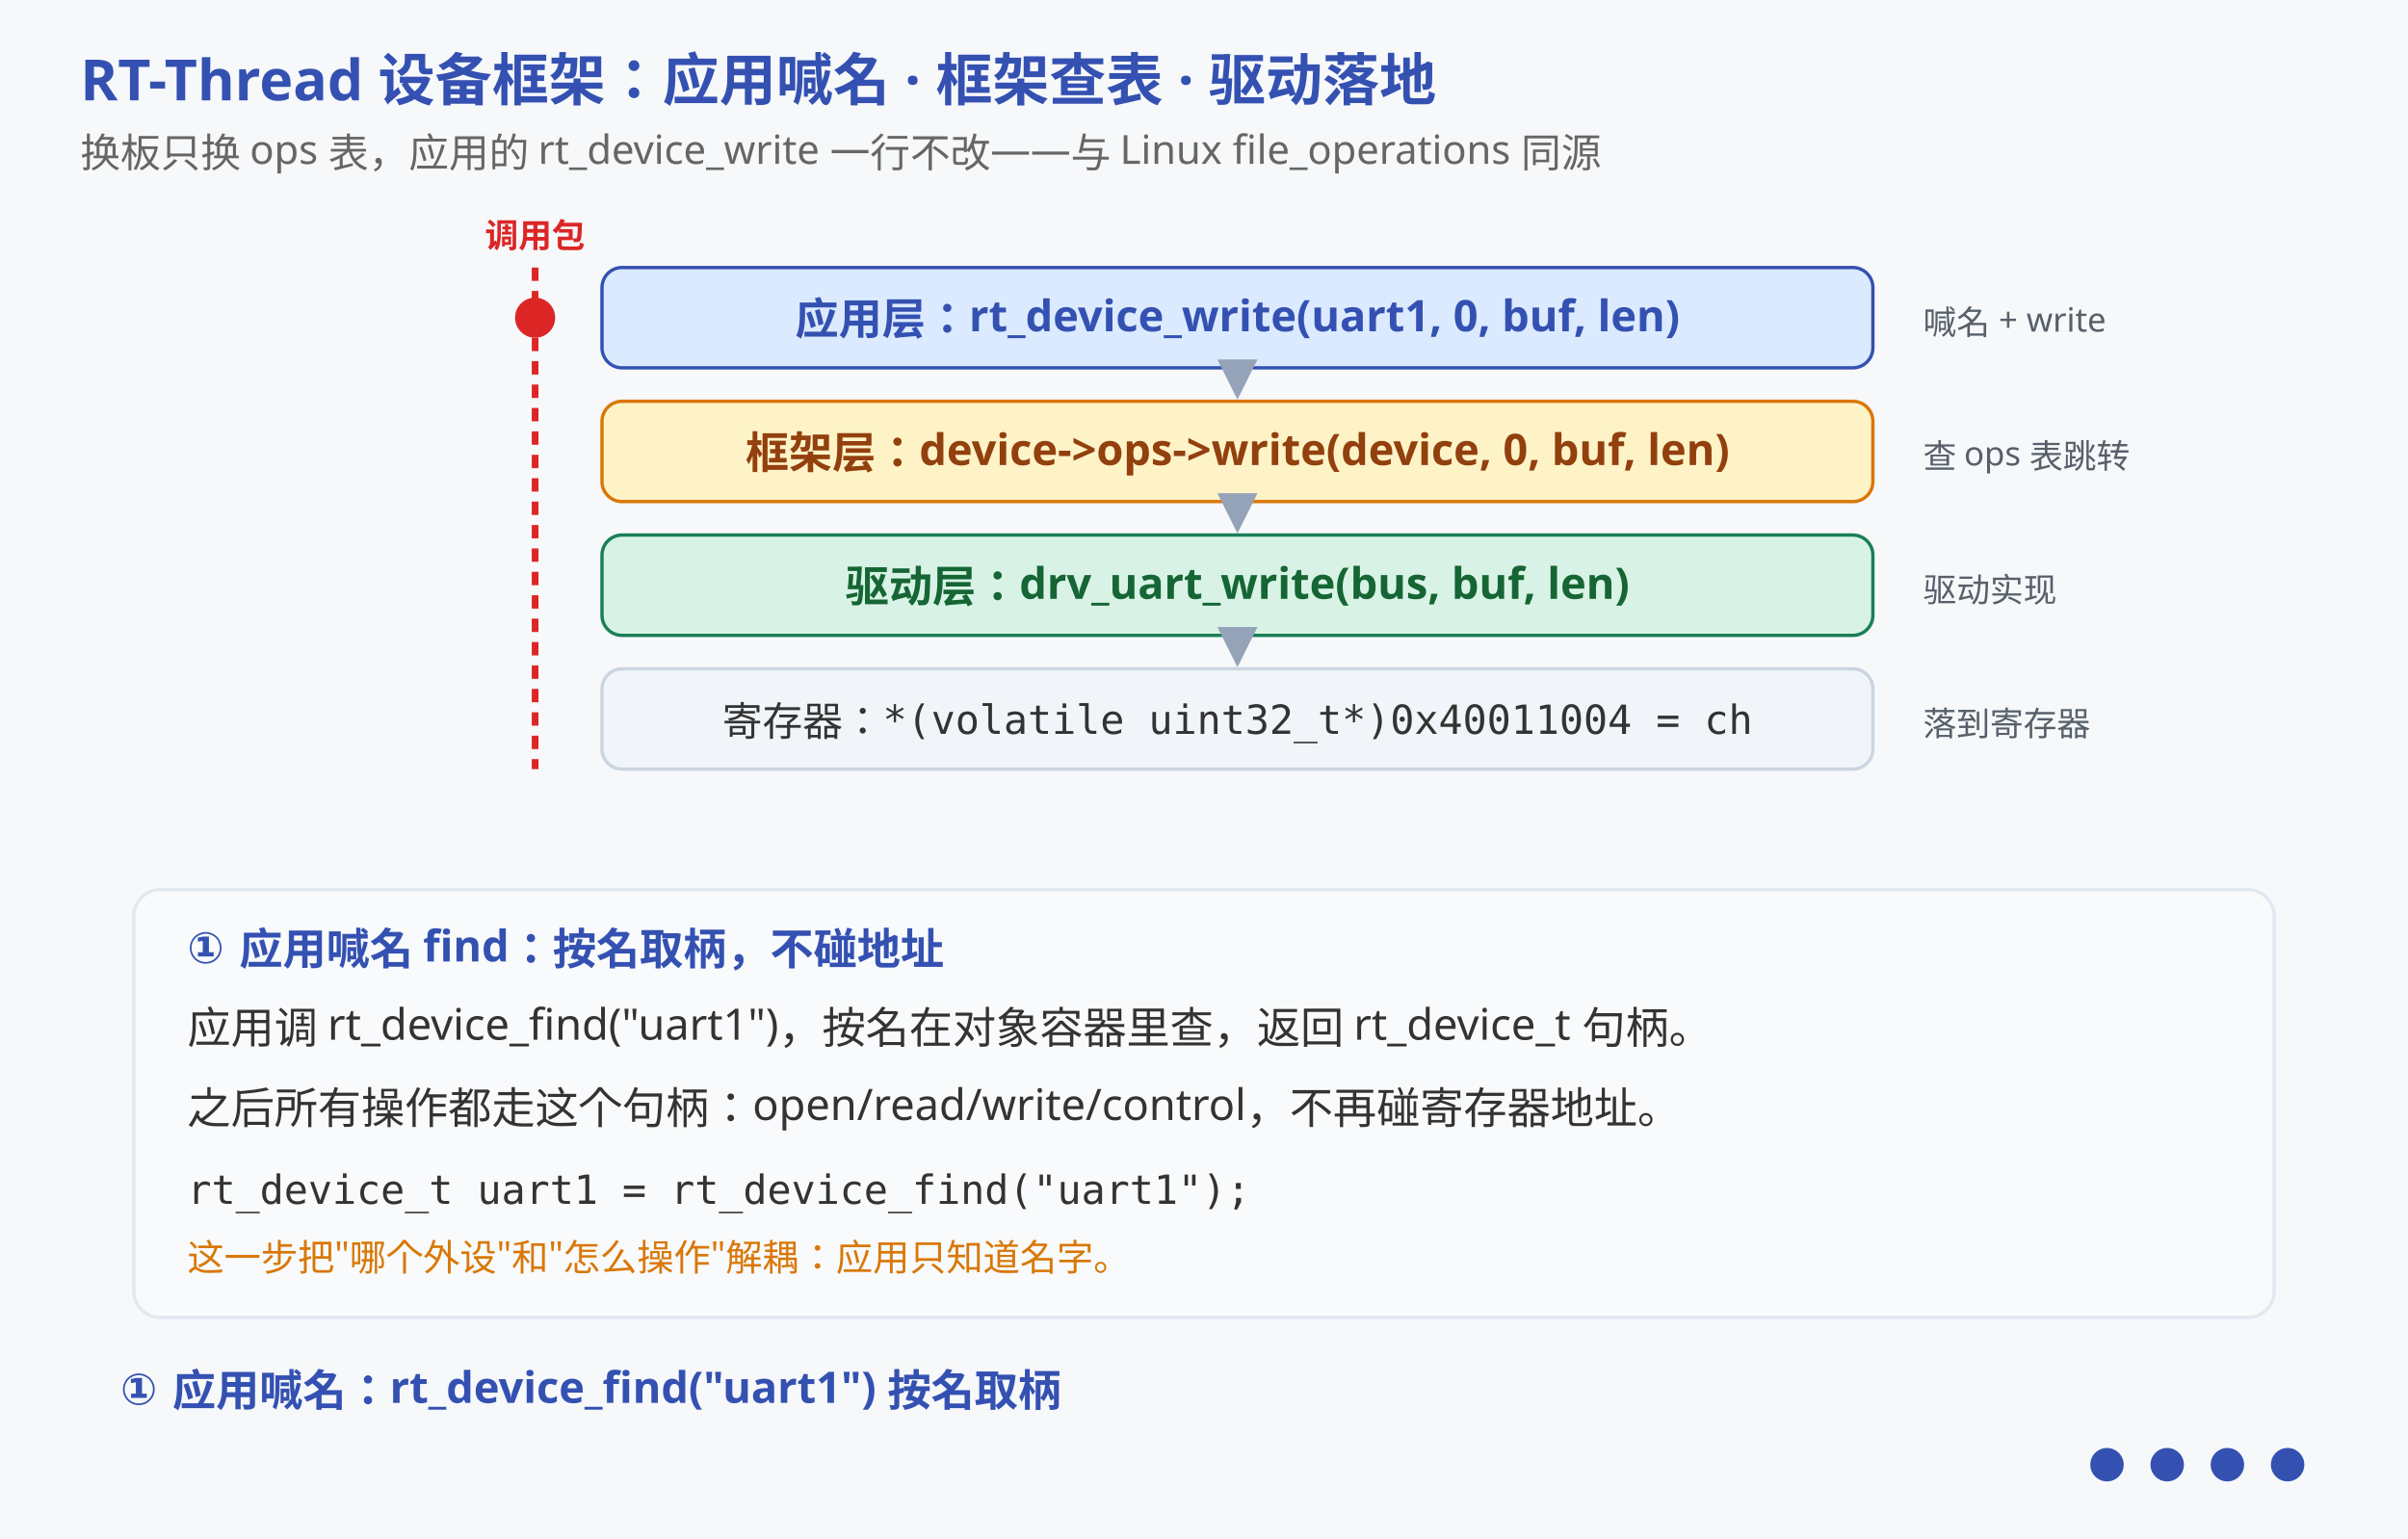
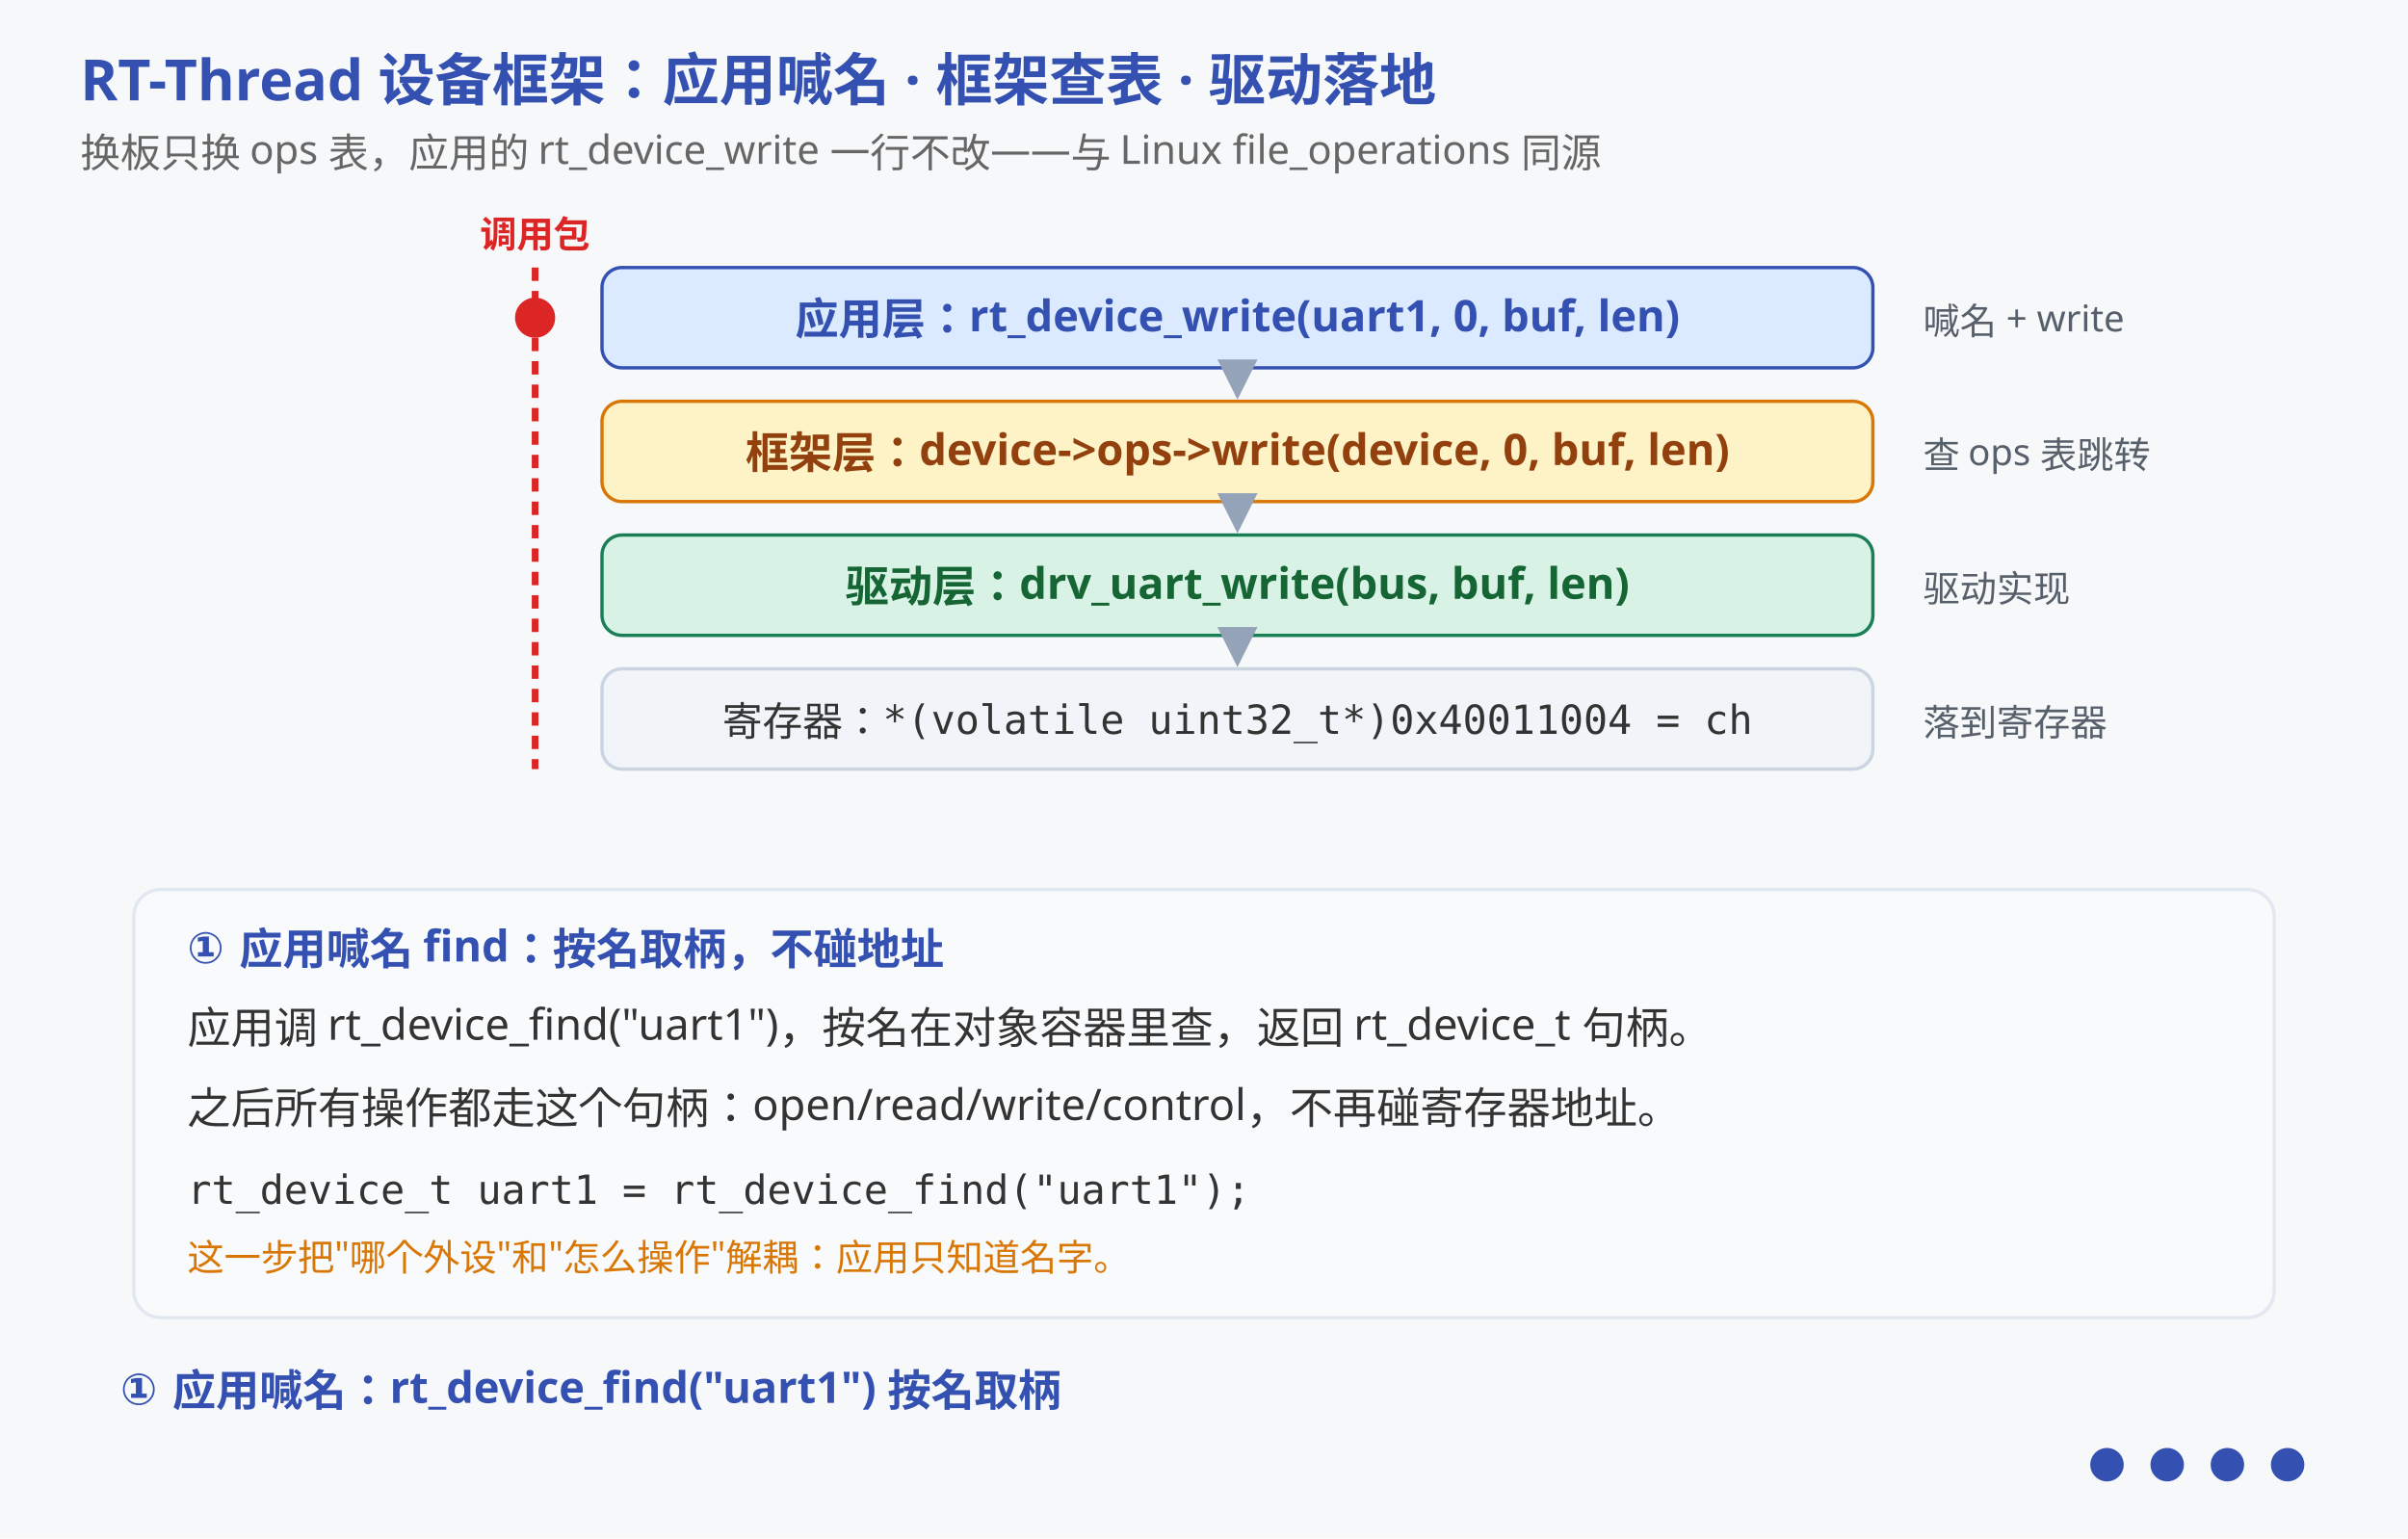
<svg xmlns="http://www.w3.org/2000/svg" viewBox="0 0 720 460" font-family="'Segoe UI','Microsoft YaHei',sans-serif">
  <rect width="720" height="460" fill="#f6f8fa" />
  <text x="24" y="30" font-size="17" font-weight="bold" fill="#3451b2">RT-Thread 设备框架：应用喊名 · 框架查表 · 驱动落地</text>
  <text x="24" y="50" font-size="12" fill="#666">换板只换 ops 表，应用的 rt_device_write 一行不改——与 Linux file_operations 同源</text>
  <defs>
    <marker id="arr" markerWidth="8" markerHeight="8" refX="7" refY="4" orient="auto">
      <path d="M0 0L8 4L0 8z" fill="#94a3b8" />
    </marker>
  </defs>
  <line x1="160" y1="80" x2="160" y2="230" stroke="#dc2626" stroke-width="2" stroke-dasharray="4 3" />
-   <text x="160" y="74" font-size="10" fill="#dc2626" text-anchor="middle" font-weight="bold">调用包</text>
+   <text x="160" y="74" font-size="11" fill="#dc2626" text-anchor="middle" font-weight="bold">调用包</text>
  <rect x="180" y="80" width="380" height="30" rx="6" fill="#dbeafe" stroke="#3451b2" />
  <text x="370" y="100" font-size="13" font-weight="bold" fill="#3451b2" text-anchor="middle">应用层：rt_device_write(uart1, 0, buf, len)</text>
  <rect x="180" y="120" width="380" height="30" rx="6" fill="#fef3c7" stroke="#d97706" />
  <text x="370" y="140" font-size="13" font-weight="bold" fill="#92400e" text-anchor="middle">框架层：device-&gt;ops-&gt;write(device, 0, buf, len)</text>
  <rect x="180" y="160" width="380" height="30" rx="6" fill="#d8f3e5" stroke="#1a7f56" />
  <text x="370" y="180" font-size="13" font-weight="bold" fill="#166534" text-anchor="middle">驱动层：drv_uart_write(bus, buf, len)</text>
  <rect x="180" y="200" width="380" height="30" rx="6" fill="#f1f5f9" stroke="#cbd5e1" />
  <text x="370" y="220" font-size="12" font-family="Consolas,monospace" fill="#333" text-anchor="middle">寄存器：*(volatile uint32_t*)0x40011004 = ch</text>
  <line x1="370" y1="110" x2="370" y2="118" stroke="#94a3b8" stroke-width="1.5" marker-end="url(#arr)" />
  <line x1="370" y1="150" x2="370" y2="158" stroke="#94a3b8" stroke-width="1.5" marker-end="url(#arr)" />
  <line x1="370" y1="190" x2="370" y2="198" stroke="#94a3b8" stroke-width="1.5" marker-end="url(#arr)" />
-   <text x="575" y="100" font-size="10" fill="#57606a">喊名 + write</text>
-   <text x="575" y="140" font-size="10" fill="#57606a">查 ops 表跳转</text>
-   <text x="575" y="180" font-size="10" fill="#57606a">驱动实现</text>
-   <text x="575" y="220" font-size="10" fill="#57606a">落到寄存器</text>
+   <text x="575" y="100" font-size="11" fill="#57606a">喊名 + write</text>
+   <text x="575" y="140" font-size="11" fill="#57606a">查 ops 表跳转</text>
+   <text x="575" y="180" font-size="11" fill="#57606a">驱动实现</text>
+   <text x="575" y="220" font-size="11" fill="#57606a">落到寄存器</text>
  <circle cx="160" cy="95" r="6" fill="#dc2626">
    <animate attributeName="cy" values="95;215;95" dur="4s" repeatCount="indefinite" />
  </circle>
  <g opacity="1">
    <animate attributeName="opacity" calcMode="discrete" values="1;0;0;0;0" keyTimes="0;0.25;0.5;0.75;1" dur="12s" repeatCount="indefinite" />
    <rect x="40" y="266" width="640" height="128" rx="8" fill="#f8fafc" stroke="#e2e8f0" />
    <text x="56" y="288" font-size="13" font-weight="bold" fill="#3451b2">① 应用喊名 find：按名取柄，不碰地址</text>
    <text x="56" y="312" font-size="13" fill="#333">应用调 rt_device_find("uart1")，按名在对象容器里查，返回 rt_device_t 句柄。</text>
    <text x="56" y="336" font-size="13" fill="#333">之后所有操作都走这个句柄：open/read/write/control，不再碰寄存器地址。</text>
    <text x="56" y="360" font-size="12" font-family="Consolas,monospace" fill="#333">rt_device_t uart1 = rt_device_find("uart1");</text>
    <text x="56" y="380" font-size="11" fill="#d97706">这一步把"哪个外设"和"怎么操作"解耦：应用只知道名字。</text>
  </g>
  <g opacity="0">
    <animate attributeName="opacity" calcMode="discrete" values="0;1;0;0;0" keyTimes="0;0.25;0.5;0.75;1" dur="12s" repeatCount="indefinite" />
    <rect x="40" y="266" width="640" height="128" rx="8" fill="#f8fafc" stroke="#e2e8f0" />
    <text x="56" y="288" font-size="13" font-weight="bold" fill="#92400e">② 框架查 ops 表：一次间接跳转，不关心硬件</text>
    <text x="56" y="312" font-size="13" fill="#333">rt_device_write 内部调 device-&gt;ops-&gt;write，ops 是驱动填的函数指针表。</text>
    <text x="56" y="336" font-size="13" fill="#333">ops 表六个槽：init/open/close/read/write/control——框架只做一次间接跳转。</text>
    <text x="56" y="360" font-size="12" font-family="Consolas,monospace" fill="#333">struct rt_device_ops { init, open, close, read, write, control };</text>
    <text x="56" y="380" font-size="11" fill="#3eaf7c">框架不关心具体硬件，只负责把调用转给 ops 里那个函数指针。</text>
  </g>
  <g opacity="0">
    <animate attributeName="opacity" calcMode="discrete" values="0;0;1;0;0" keyTimes="0;0.25;0.5;0.75;1" dur="12s" repeatCount="indefinite" />
    <rect x="40" y="266" width="640" height="128" rx="8" fill="#f8fafc" stroke="#e2e8f0" />
    <text x="56" y="288" font-size="13" font-weight="bold" fill="#1a7f56">③ 驱动实现落地：唯一碰硬件的地方</text>
    <text x="56" y="312" font-size="13" fill="#333">驱动的 write 函数操作具体寄存器：*(volatile uint32_t*)0x40011004 = ch。</text>
    <text x="56" y="336" font-size="13" fill="#333">寄存器地址、位定义、时序要求都在这一层——驱动作者填 ops 表。</text>
    <text x="56" y="360" font-size="12" font-family="Consolas,monospace" fill="#333">static const struct rt_device_ops uart_ops = { ...drv_uart_write };</text>
    <text x="56" y="380" font-size="11" fill="#3eaf7c">框架和应用都不用改——硬件细节被封死在驱动这一层里。</text>
  </g>
  <g opacity="0">
    <animate attributeName="opacity" calcMode="discrete" values="0;0;0;1;0" keyTimes="0;0.25;0.5;0.75;1" dur="12s" repeatCount="indefinite" />
    <rect x="40" y="266" width="640" height="128" rx="8" fill="#f8fafc" stroke="#e2e8f0" />
    <text x="56" y="288" font-size="13" font-weight="bold" fill="#d97706">④ 换板只换 ops：应用纹丝不动</text>
    <text x="56" y="312" font-size="13" fill="#333">换芯片：只改 ops 表里的函数指针，指向新驱动的实现。</text>
    <text x="56" y="336" font-size="13" fill="#333">应用的 rt_device_write("uart1", ...) 一行不改——这就是设备框架的价值。</text>
    <text x="56" y="360" font-size="12" font-family="Consolas,monospace" fill="#333">rt_device_register(&amp;uart1_dev, "uart1", ...);  // 挂进对象容器</text>
    <text x="56" y="380" font-size="11" fill="#3eaf7c">与 Linux 字符设备 file_operations 同源；finsh 的 list_device 一屏看全家。</text>
  </g>
  <g font-size="13" font-weight="bold" fill="#3451b2">
    <g opacity="1">
      <animate attributeName="opacity" calcMode="discrete" values="1;0;0;0;1" keyTimes="0;0.25;0.5;0.75;1" dur="12s" repeatCount="indefinite" />
      <text x="36" y="420">① 应用喊名：rt_device_find("uart1") 按名取柄</text>
    </g>
    <g opacity="0">
      <animate attributeName="opacity" calcMode="discrete" values="0;1;0;0;0" keyTimes="0;0.25;0.5;0.75;1" dur="12s" repeatCount="indefinite" />
      <text x="36" y="420">② 框架查表：device-&gt;ops-&gt;write 跳到驱动</text>
    </g>
    <g opacity="0">
      <animate attributeName="opacity" calcMode="discrete" values="0;0;1;0;0" keyTimes="0;0.25;0.5;0.75;1" dur="12s" repeatCount="indefinite" />
      <text x="36" y="420">③ 驱动落地：drv_uart_write 写寄存器</text>
    </g>
    <g opacity="0">
      <animate attributeName="opacity" calcMode="discrete" values="0;0;0;1;0" keyTimes="0;0.25;0.5;0.75;1" dur="12s" repeatCount="indefinite" />
      <text x="36" y="420">④ 换板只换 ops：应用 rt_device_write 纹丝不动</text>
    </g>
  </g>
  <g transform="translate(630,438)" fill="#3451b2">
    <circle cx="0" cy="0" r="5">
      <animate attributeName="opacity" calcMode="discrete" values="1;0.2;0.2;0.2;0.2" keyTimes="0;0.25;0.5;0.75;1" dur="12s" repeatCount="indefinite" />
    </circle>
    <circle cx="18" cy="0" r="5">
      <animate attributeName="opacity" calcMode="discrete" values="0.2;1;0.2;0.2;0.2" keyTimes="0;0.25;0.5;0.75;1" dur="12s" repeatCount="indefinite" />
    </circle>
    <circle cx="36" cy="0" r="5">
      <animate attributeName="opacity" calcMode="discrete" values="0.2;0.2;1;0.2;0.2" keyTimes="0;0.25;0.5;0.75;1" dur="12s" repeatCount="indefinite" />
    </circle>
    <circle cx="54" cy="0" r="5">
      <animate attributeName="opacity" calcMode="discrete" values="0.2;0.2;0.2;1;0.2" keyTimes="0;0.25;0.5;0.75;1" dur="12s" repeatCount="indefinite" />
    </circle>
  </g>
</svg>
